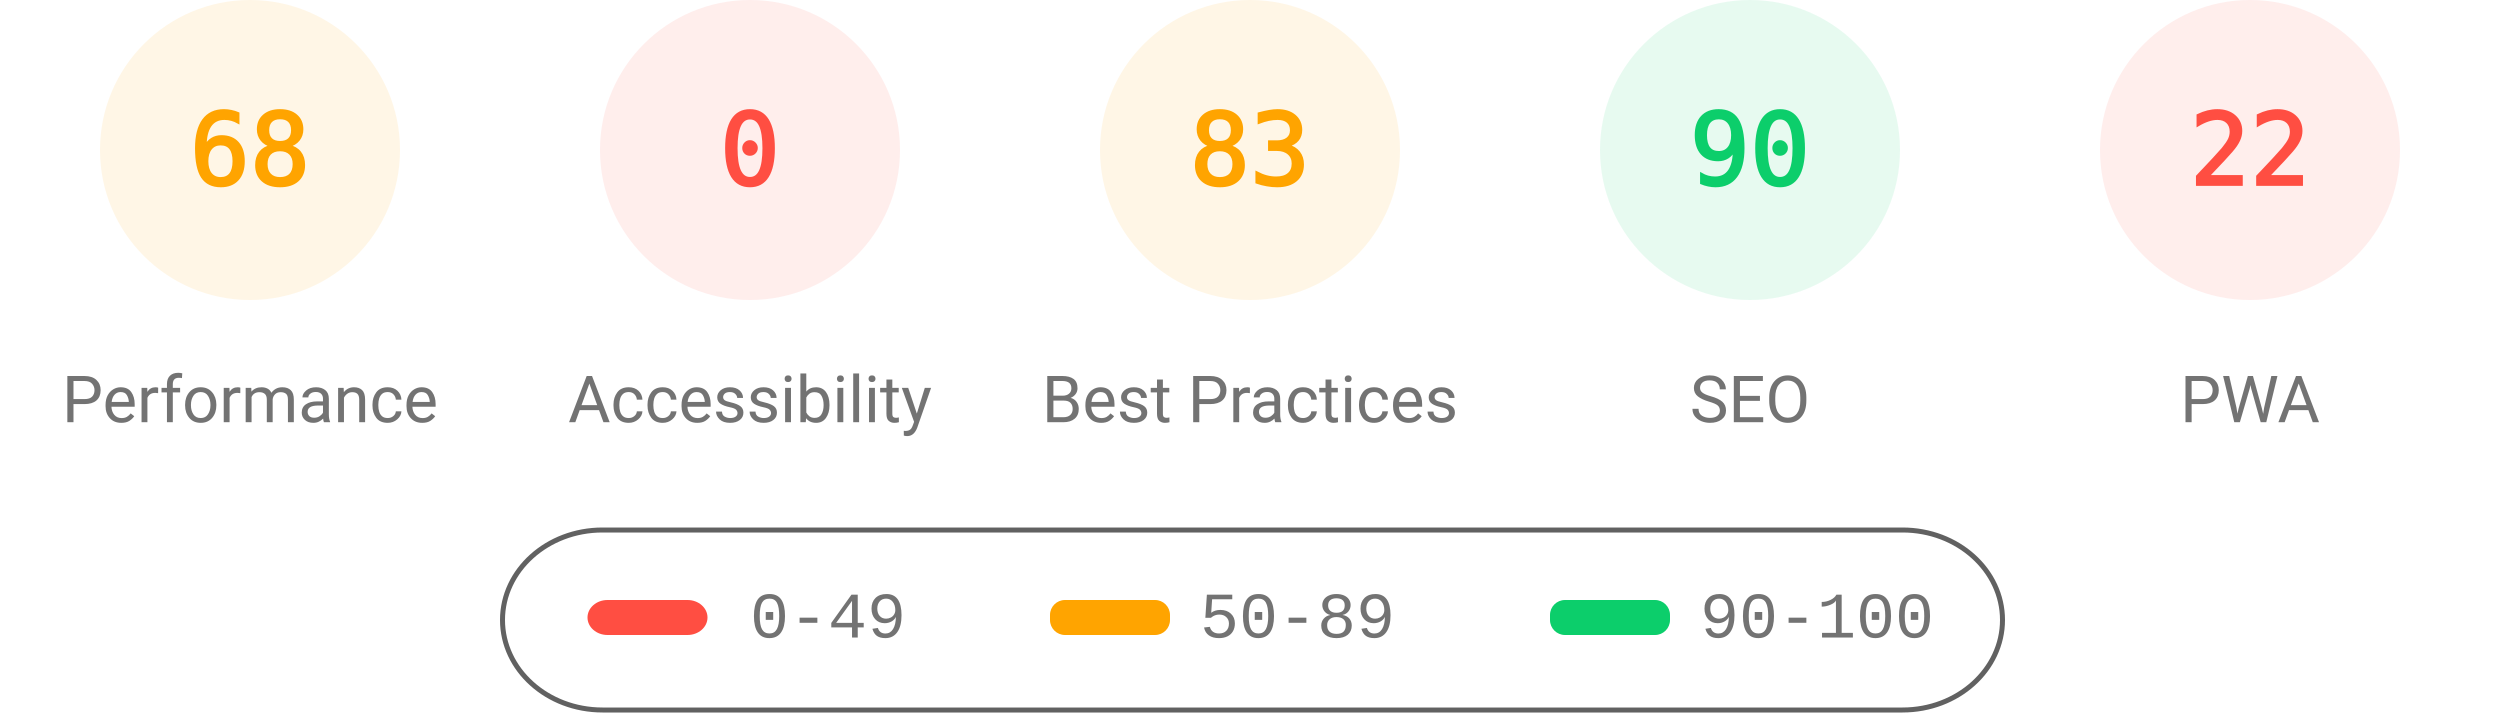
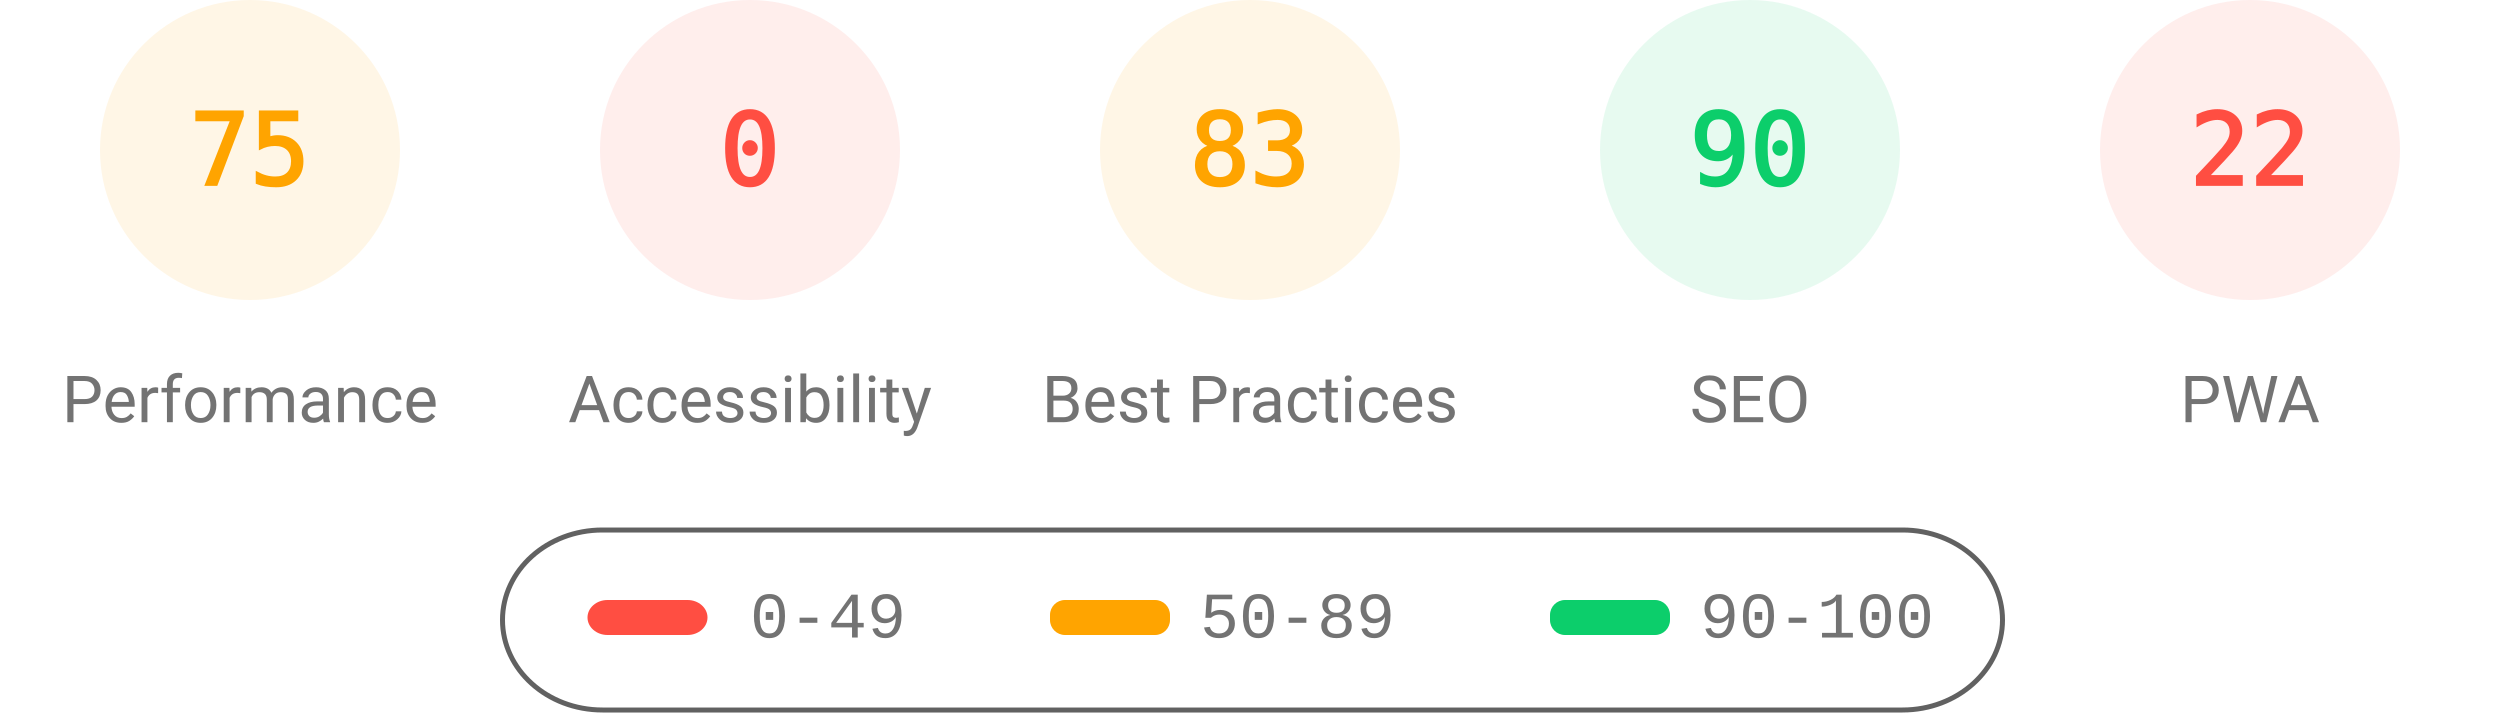
<svg xmlns="http://www.w3.org/2000/svg" fill="none" width="1000" height="285">
  <style>.gauge-base{opacity:.1}.gauge-arc{fill:none;animation-delay:250ms;stroke-linecap:round;transform:rotate(-90deg);transform-origin:100px 60px;animation:load-gauge 1s ease forwards}.guage-text{font-size:40px;font-family:monospace;text-align:center}.guage-red{color:#ff4e42;fill:#ff4e42;stroke:#ff4e42}.guage-orange{color:#ffa400;fill:#ffa400;stroke:#ffa400}.guage-green{color:#0cce6b;fill:#0cce6b;stroke:#0cce6b}.guage-undefined{color:#5c5c5c;fill:#5c5c5c;stroke:#5c5c5c}.guage-title{color:#737373;fill:#737373;stroke:none;font-size:26px;line-height:26px;font-family:Roboto,Halvetica,Arial,sans-serif}@keyframes load-gauge{from{stroke-dasharray:0 352.858}}</style>
  <svg class="guage-div guage-perf guage-orange" viewBox="0 0 200 200" width="200" height="200">
    <circle class="gauge-base" r="56" cx="100" cy="60" stroke-width="8" />
-     <circle class="gauge-arc guage-arc-1" r="56" cx="100" cy="60" stroke-width="8" style="stroke-dasharray:239.263,351.858" />
-     <text class="guage-text" x="100" y="60" alignment-baseline="central" dominant-baseline="central" text-anchor="middle">68</text>
+     <circle class="gauge-arc guage-arc-1" r="56" cx="100" cy="60" stroke-width="8" style="stroke-dasharray:263.893,351.858" />
+     <text class="guage-text" x="100" y="60" alignment-baseline="central" dominant-baseline="central" text-anchor="middle">75</text>
    <text class="guage-title" x="100" y="160" alignment-baseline="central" dominant-baseline="central" text-anchor="middle">Performance</text>
  </svg>
  <svg class="guage-div guage-acc guage-red" viewBox="0 0 200 200" width="200" height="200" x="200">
    <circle class="gauge-base" r="56" cx="100" cy="60" stroke-width="8" />
    <circle class="gauge-arc guage-arc-2" r="56" cx="100" cy="60" stroke-width="8" style="stroke-dasharray:0,351.858" />
    <text class="guage-text" x="100" y="60" alignment-baseline="central" dominant-baseline="central" text-anchor="middle">0</text>
    <text class="guage-title" x="100" y="160" alignment-baseline="central" dominant-baseline="central" text-anchor="middle">Accessibility</text>
  </svg>
  <svg class="guage-div guage-best guage-orange" viewBox="0 0 200 200" width="200" height="200" x="400">
    <circle class="gauge-base" r="56" cx="100" cy="60" stroke-width="8" />
    <circle class="gauge-arc guage-arc-3" r="56" cx="100" cy="60" stroke-width="8" style="stroke-dasharray:292.042,351.858" />
    <text class="guage-text" x="100" y="60" alignment-baseline="central" dominant-baseline="central" text-anchor="middle">83</text>
    <text class="guage-title" x="100" y="160" alignment-baseline="central" dominant-baseline="central" text-anchor="middle">Best Practices</text>
  </svg>
  <svg class="guage-div guage-seo guage-green" viewBox="0 0 200 200" width="200" height="200" x="600">
    <circle class="gauge-base" r="56" cx="100" cy="60" stroke-width="8" />
    <circle class="gauge-arc guage-arc-4" r="56" cx="100" cy="60" stroke-width="8" style="stroke-dasharray:316.672,351.858" />
    <text class="guage-text" x="100" y="60" alignment-baseline="central" dominant-baseline="central" text-anchor="middle">90</text>
    <text class="guage-title" x="100" y="160" alignment-baseline="central" dominant-baseline="central" text-anchor="middle">SEO</text>
  </svg>
  <svg class="guage-div guage-pwa guage-red" viewBox="0 0 200 200" width="200" height="200" x="800">
    <circle class="gauge-base" r="56" cx="100" cy="60" stroke-width="8" />
    <circle class="gauge-arc guage-arc-4" r="56" cx="100" cy="60" stroke-width="8" style="stroke-dasharray:77.409,351.858" />
    <text class="guage-text" x="100" y="60" alignment-baseline="central" dominant-baseline="central" text-anchor="middle">22</text>
    <text class="guage-title" x="100" y="160" alignment-baseline="central" dominant-baseline="central" text-anchor="middle">PWA</text>
  </svg>
  <svg width="604" height="76" x="200" y="210">
    <path fill="none" id="canvas_background" d="M-1-1h604v80H-1z" />
    <rect fill-opacity="0" stroke="#616161" stroke-width="2" rx="40" id="svg_2" height="72" width="600" y="2" x="1" fill="#000" />
    <rect stroke="#000" rx="8" id="svg_3" height="14" width="48" y="30" x="35" stroke-opacity="null" stroke-width="0" fill="#ff4e42" />
    <rect stroke="#000" rx="6" id="svg_4" height="14" width="48" y="30" x="220" stroke-opacity="null" stroke-width="0" fill="#ffa400" />
    <rect stroke="#000" rx="6" id="svg_5" height="14" width="48" y="30" x="420" stroke-opacity="null" stroke-width="0" fill="#0cce6b" />
    <text xml:space="preserve" text-anchor="start" font-family="'Courier New', Courier, monospace" font-size="26" id="svg_6" y="45" x="100" stroke-opacity="null" stroke-width="0" stroke="#000" fill="#737373">0-49</text>
    <text xml:space="preserve" text-anchor="start" font-family="'Courier New', Courier, monospace" font-size="26" id="svg_7" y="45" x="280" stroke-opacity="null" stroke-width="0" stroke="#000" fill="#737373">50-89</text>
    <text xml:space="preserve" text-anchor="start" font-family="'Courier New', Courier, monospace" font-size="26" id="svg_8" y="45" x="480" stroke-opacity="null" stroke-width="0" stroke="#000" fill="#737373">90-100</text>
  </svg>
</svg>
